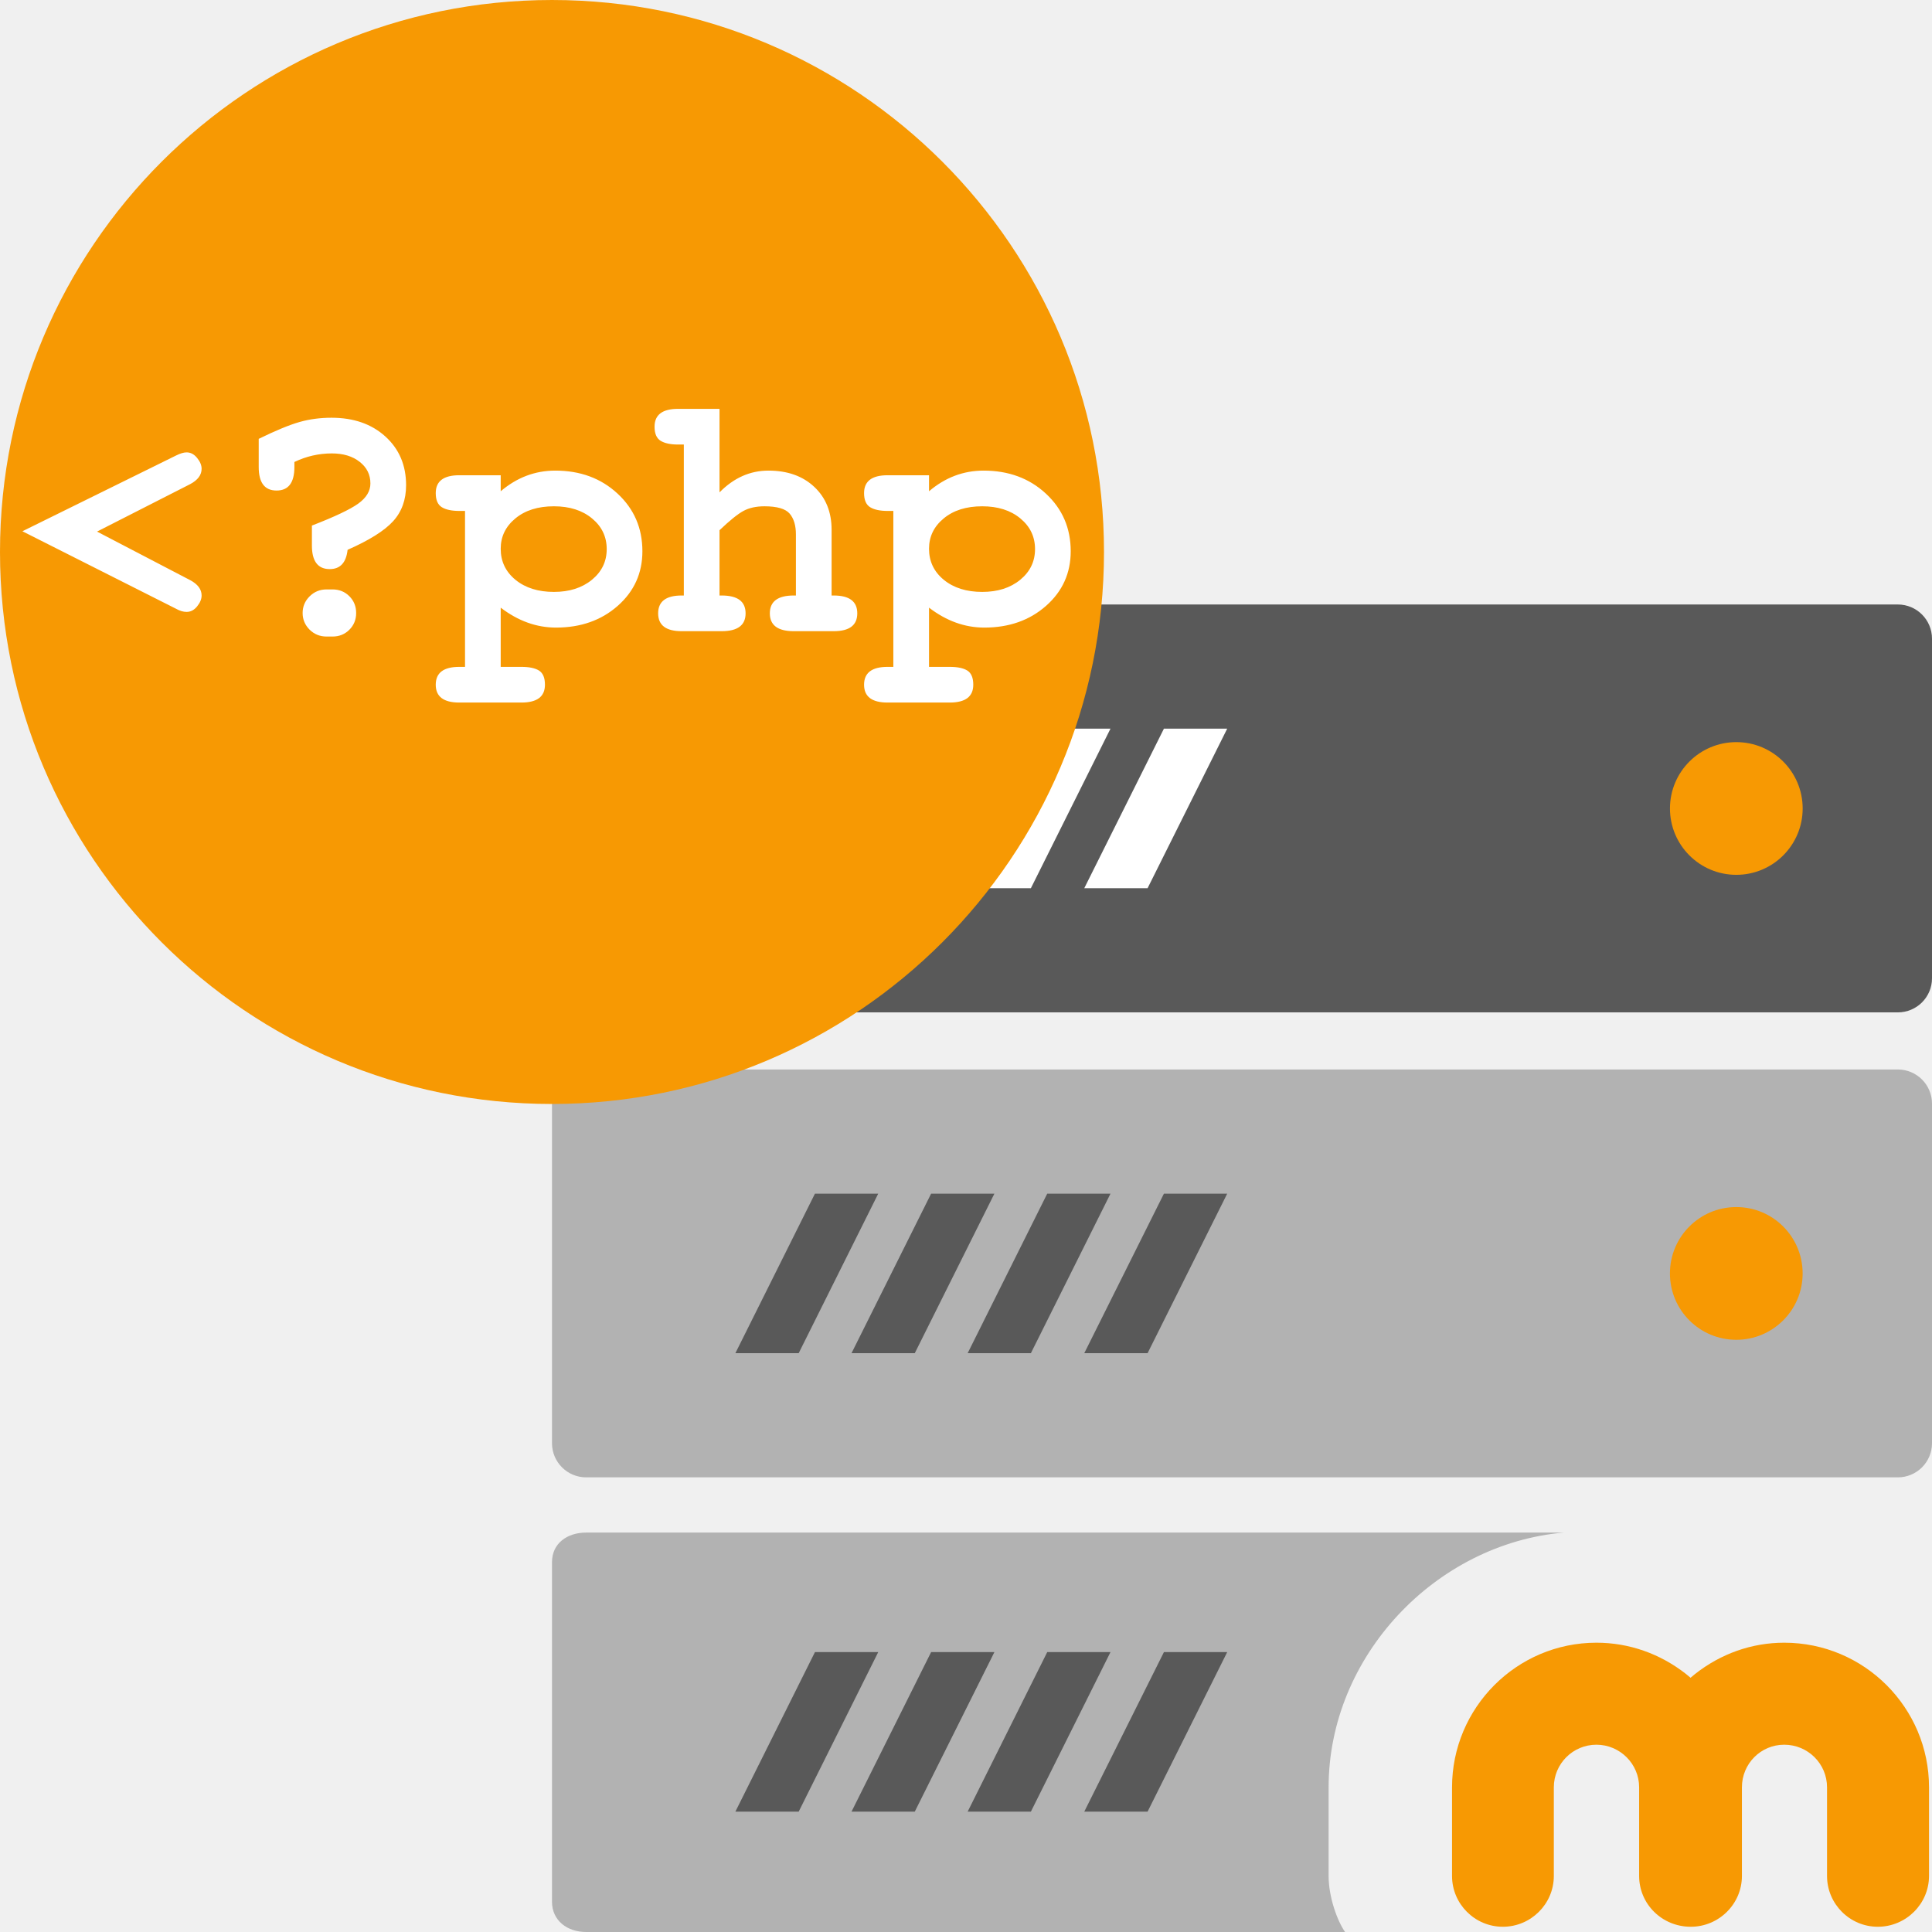
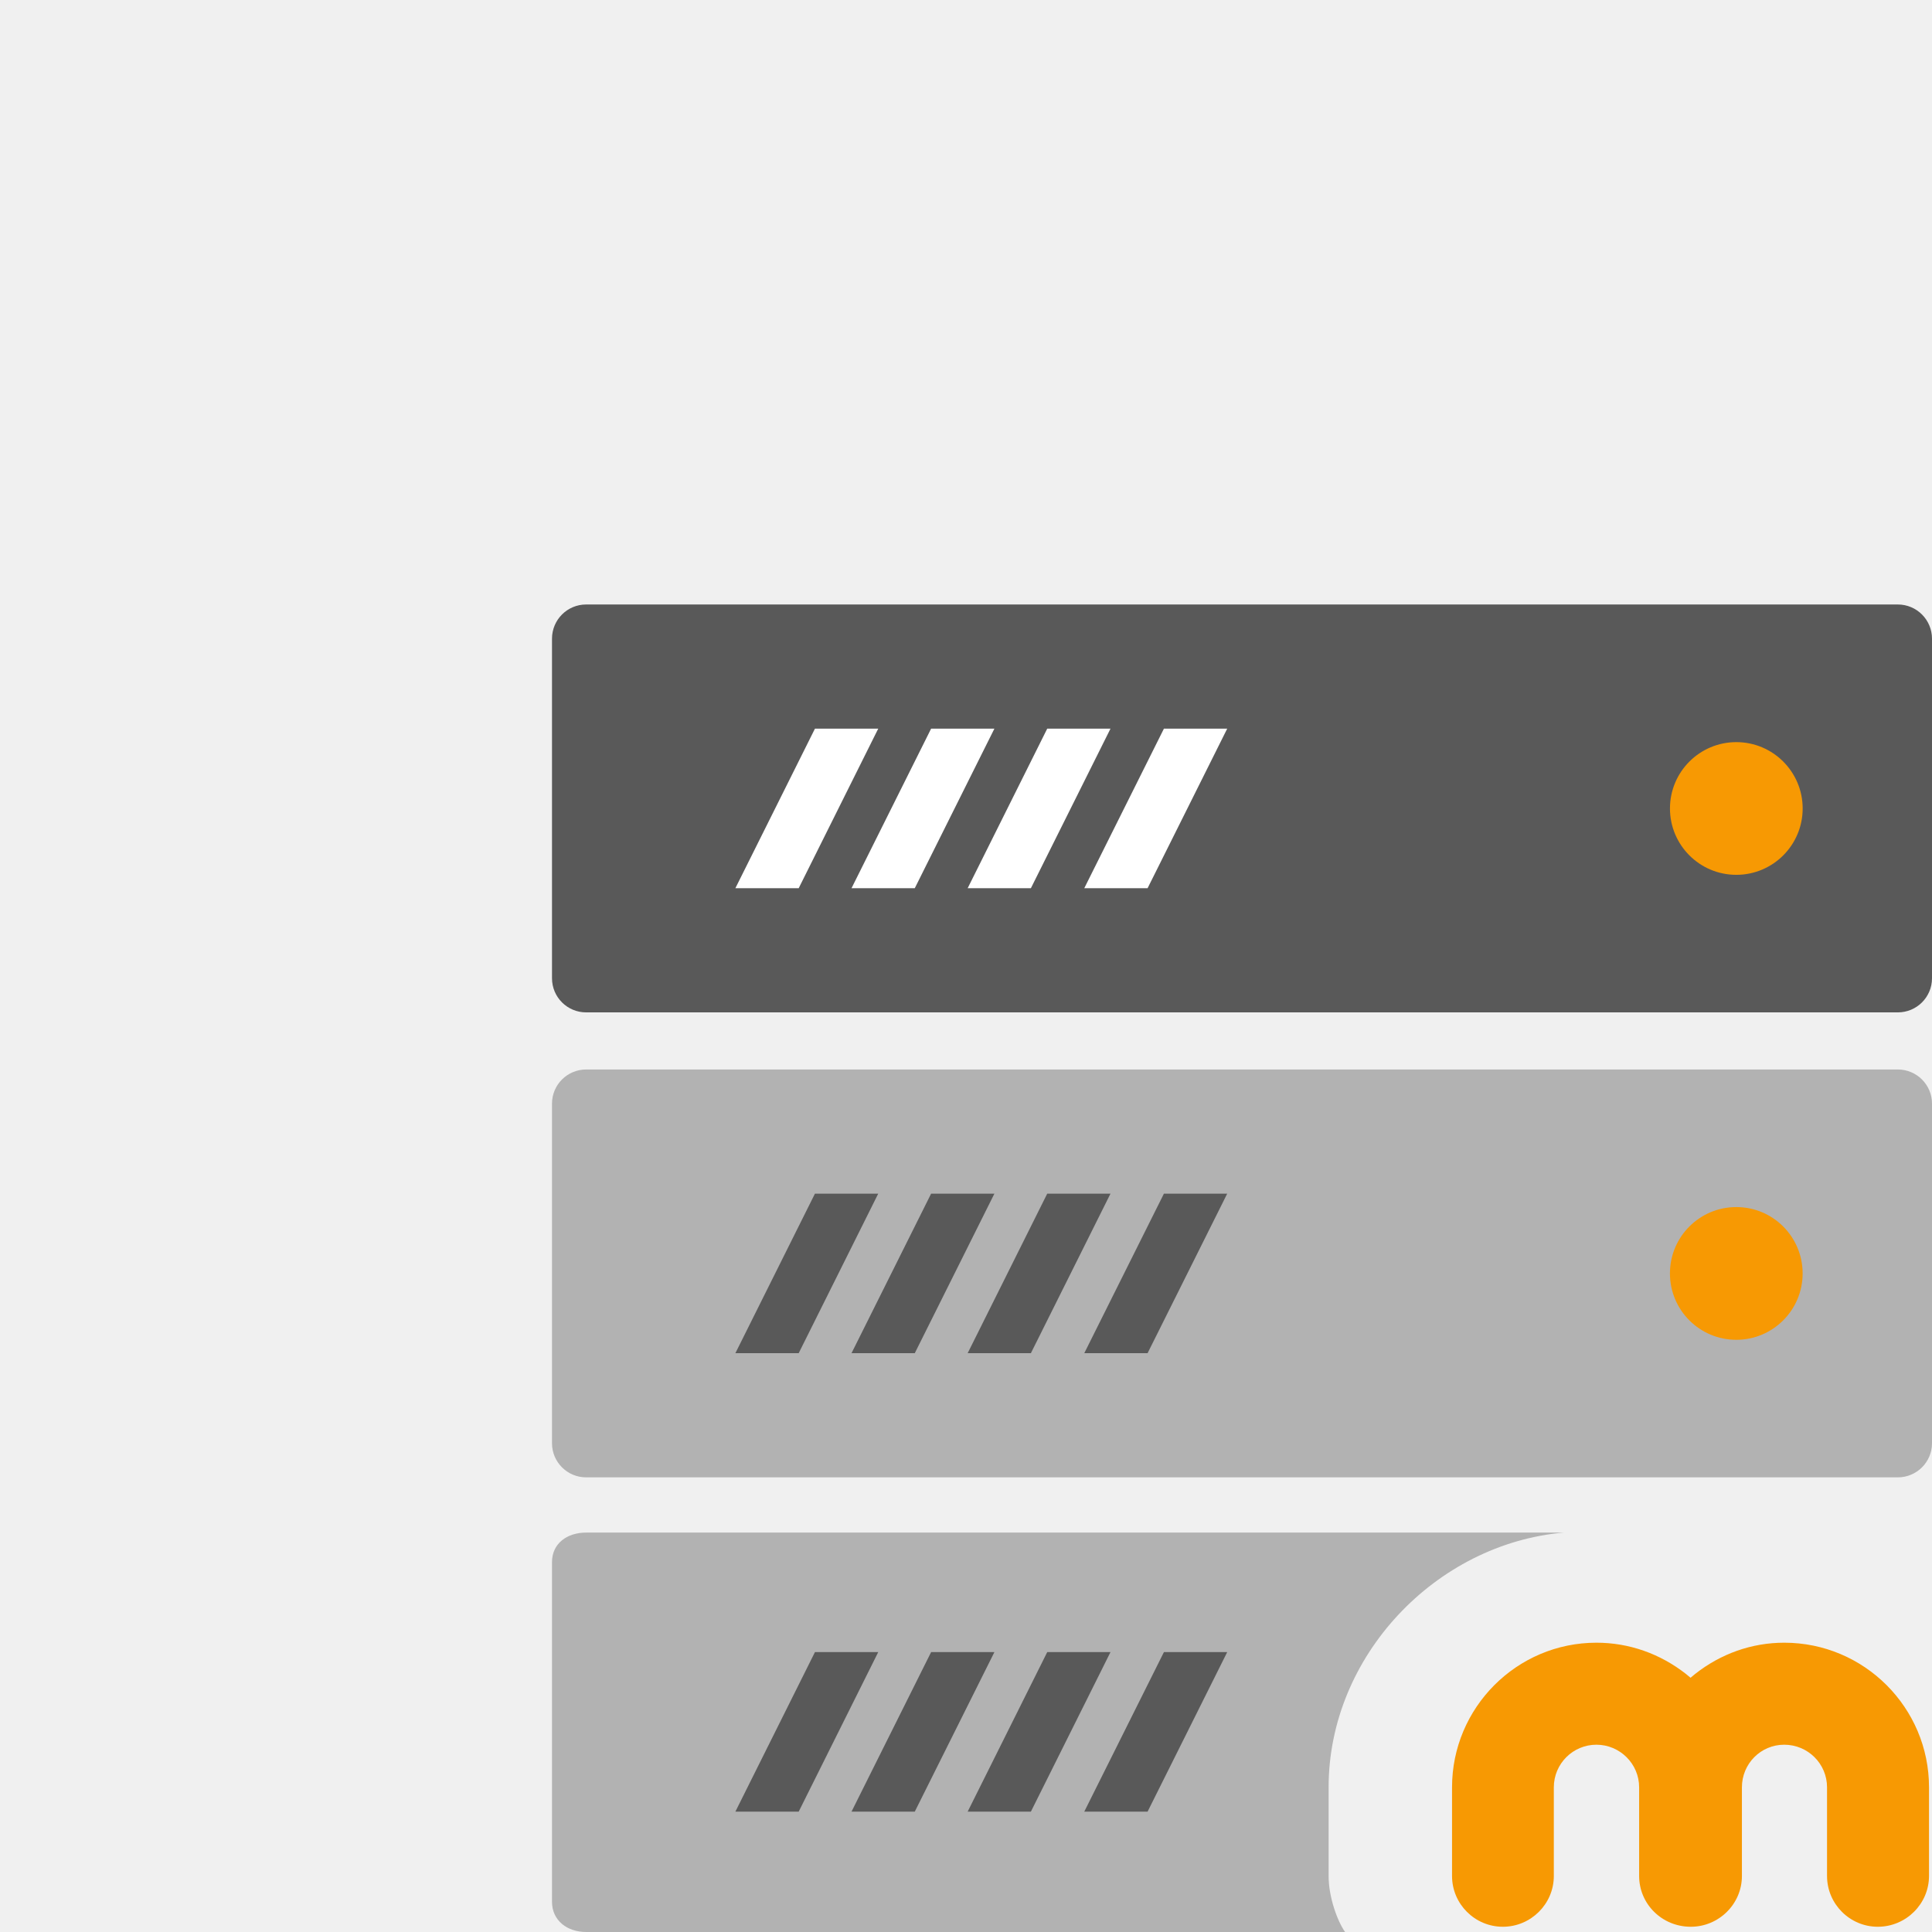
<svg xmlns="http://www.w3.org/2000/svg" width="512.0px" height="512.0px" viewBox="0 0 512.0 512.0" version="1.1" id="SVGRoot">
  <defs id="defs3995" />
  <g id="layer1">
-     <g transform="matrix(1.108468,0,0,1.108452,-29.06622,-27.81724)" id="g4704">
-       <g id="g3038" transform="matrix(6.598555,0,0,6.598555,26.22199,-4178.184)">
-         <path fill="#b2b2b2" d="m 48.138,704.971 v -3.212 c 0,-4.757 3.885,-8.827 8.521,-9.23 H 21.237 c -0.683,0 -1.237,0.388 -1.237,1.071 v 12.304 c 0,0.685 0.554,1.097 1.237,1.097 h 27.497 c -0.28,-0.401 -0.596,-1.264 -0.596,-2.03 z" id="path2988" />
-         <path fill="#595959" d="m 70,672.444 c 0,0.686 -0.555,1.237 -1.238,1.237 H 21.237 c -0.683,0 -1.237,-0.552 -1.237,-1.237 v -12.303 c 0,-0.686 0.554,-1.239 1.237,-1.239 h 47.525 c 0.683,0 1.238,0.554 1.238,1.239 z" id="path2990" />
-         <circle fill="#f79903" cx="62.91" cy="666.293" r="2.404" id="circle2992" />
-         <g id="g3004">
-           <polygon fill-rule="evenodd" clip-rule="evenodd" fill="#ffffff" points="37.943,663.401 40.235,663.401 37.351,669.182 35.06,669.182 " id="polygon2994" />
-           <g id="g3002">
-             <polygon fill-rule="evenodd" clip-rule="evenodd" fill="#ffffff" points="29.527,663.401 31.82,663.401 28.938,669.182 26.644,669.182 " id="polygon2996" />
-             <polygon fill-rule="evenodd" clip-rule="evenodd" fill="#ffffff" points="33.736,663.401 36.029,663.401 33.144,669.182 30.852,669.182 " id="polygon2998" />
-             <polygon fill-rule="evenodd" clip-rule="evenodd" fill="#ffffff" points="42.171,663.401 44.464,663.401 41.579,669.182 39.285,669.182 " id="polygon3000" />
-           </g>
-         </g>
-         <path fill="#b2b2b2" d="m 70,689.291 c 0,0.685 -0.555,1.237 -1.238,1.237 H 21.237 c -0.683,0 -1.237,-0.553 -1.237,-1.237 v -12.304 c 0,-0.684 0.554,-1.237 1.237,-1.237 h 47.525 c 0.683,0 1.238,0.554 1.238,1.237 z" id="path3006" />
-         <path fill="#f79903" d="m 65.313,683.141 c 0,1.326 -1.077,2.403 -2.404,2.403 -1.329,0 -2.404,-1.077 -2.404,-2.403 0,-1.331 1.075,-2.406 2.404,-2.406 1.327,-10e-4 2.404,1.075 2.404,2.406 z" id="path3008" />
-         <g id="g3020">
-           <polygon fill-rule="evenodd" clip-rule="evenodd" fill="#595959" points="37.943,680.249 40.235,680.249 37.351,686.029 35.06,686.029 " id="polygon3010" />
-           <g id="g3018">
-             <polygon fill-rule="evenodd" clip-rule="evenodd" fill="#595959" points="29.527,680.249 31.82,680.249 28.938,686.029 26.644,686.029 " id="polygon3012" />
-             <polygon fill-rule="evenodd" clip-rule="evenodd" fill="#595959" points="33.736,680.249 36.029,680.249 33.144,686.029 30.852,686.029 " id="polygon3014" />
-             <polygon fill-rule="evenodd" clip-rule="evenodd" fill="#595959" points="42.171,680.249 44.464,680.249 41.579,686.029 39.285,686.029 " id="polygon3016" />
-           </g>
-         </g>
-         <g id="g3032">
-           <polygon fill-rule="evenodd" clip-rule="evenodd" fill="#595959" points="37.943,696.86 40.235,696.86 37.351,702.64 35.06,702.64 " id="polygon3022" />
-           <g id="g3030">
-             <polygon fill-rule="evenodd" clip-rule="evenodd" fill="#595959" points="29.527,696.86 31.82,696.86 28.938,702.64 26.644,702.64 " id="polygon3024" />
-             <polygon fill-rule="evenodd" clip-rule="evenodd" fill="#595959" points="33.736,696.86 36.029,696.86 33.144,702.64 30.852,702.64 " id="polygon3026" />
-             <polygon fill-rule="evenodd" clip-rule="evenodd" fill="#595959" points="42.171,696.86 44.464,696.86 41.579,702.64 39.285,702.64 " id="polygon3028" />
-           </g>
-         </g>
-         <g id="g3036">
-           <path fill="#f79903" d="m 68.036,706.811 c -1.012,0 -1.839,-0.825 -1.839,-1.84 v -3.212 c 0,-0.855 -0.695,-1.544 -1.552,-1.544 -0.848,0 -1.532,0.688 -1.532,1.544 v 3.212 c 0,1.015 -0.835,1.84 -1.853,1.84 -1.044,0 -1.871,-0.825 -1.871,-1.84 v -3.212 c 0,-0.855 -0.7,-1.544 -1.548,-1.544 -0.849,0 -1.543,0.688 -1.543,1.544 v 3.212 c 0,1.015 -0.832,1.84 -1.847,1.84 -1.015,0 -1.841,-0.825 -1.841,-1.84 v -3.212 c 0,-2.886 2.343,-5.24 5.232,-5.24 1.181,0 2.306,0.398 3.242,1.131 l 0.168,0.139 0.167,-0.139 c 0.931,-0.732 2.049,-1.131 3.227,-1.131 2.898,0 5.246,2.354 5.246,5.24 v 3.212 c -0.002,1.014 -0.835,1.84 -1.856,1.84 z" id="path3034" />
+     <g id="g3038" transform="matrix(7.314286,0,0,7.314181,1.1487061e-5,-4659.133)">
+       <path fill="#b2b2b2" d="m 48.138,704.971 v -3.212 c 0,-4.757 3.885,-8.827 8.521,-9.23 H 21.237 c -0.683,0 -1.237,0.388 -1.237,1.071 v 12.304 c 0,0.685 0.554,1.097 1.237,1.097 h 27.497 c -0.28,-0.401 -0.596,-1.264 -0.596,-2.03 z" id="path2988" />
+       <path fill="#595959" d="m 70,672.444 c 0,0.686 -0.555,1.237 -1.238,1.237 H 21.237 c -0.683,0 -1.237,-0.552 -1.237,-1.237 v -12.303 c 0,-0.686 0.554,-1.239 1.237,-1.239 h 47.525 c 0.683,0 1.238,0.554 1.238,1.239 z" id="path2990" />
+       <circle fill="#f79903" cx="62.91" cy="666.293" r="2.404" id="circle2992" />
+       <g id="g3004">
+         <polygon fill-rule="evenodd" clip-rule="evenodd" fill="#ffffff" points="37.351,669.182 35.06,669.182 37.943,663.401 40.235,663.401 " id="polygon2994" />
+         <g id="g3002">
+           <polygon fill-rule="evenodd" clip-rule="evenodd" fill="#ffffff" points="28.938,669.182 26.644,669.182 29.527,663.401 31.82,663.401 " id="polygon2996" />
+           <polygon fill-rule="evenodd" clip-rule="evenodd" fill="#ffffff" points="33.144,669.182 30.852,669.182 33.736,663.401 36.029,663.401 " id="polygon2998" />
+           <polygon fill-rule="evenodd" clip-rule="evenodd" fill="#ffffff" points="41.579,669.182 39.285,669.182 42.171,663.401 44.464,663.401 " id="polygon3000" />
        </g>
      </g>
-       <circle fill="#f79903" cx="158.193" cy="157.067" r="131.971" id="circle3040" style="stroke-width:6.599" />
-       <text xml:space="preserve" style="font-style:normal;font-variant:normal;font-weight:bold;font-stretch:normal;font-size:85.333px;line-height:1.25;font-family:FreeMono;-inkscape-font-specification:'FreeMono Bold';letter-spacing:0px;word-spacing:0px;fill:#ffffff;fill-opacity:1;stroke:none" x="28" y="176" id="text4673">
-         <tspan id="tspan4671" x="28" y="176">&lt;?php</tspan>
-       </text>
+       <path fill="#b2b2b2" d="m 70,689.291 c 0,0.685 -0.555,1.237 -1.238,1.237 H 21.237 c -0.683,0 -1.237,-0.553 -1.237,-1.237 v -12.304 c 0,-0.684 0.554,-1.237 1.237,-1.237 h 47.525 c 0.683,0 1.238,0.554 1.238,1.237 z" id="path3006" />
+       <path fill="#f79903" d="m 65.313,683.141 c 0,1.326 -1.077,2.403 -2.404,2.403 -1.329,0 -2.404,-1.077 -2.404,-2.403 0,-1.331 1.075,-2.406 2.404,-2.406 1.327,-10e-4 2.404,1.075 2.404,2.406 z" id="path3008" />
+       <g id="g3020">
+         <polygon fill-rule="evenodd" clip-rule="evenodd" fill="#595959" points="37.351,686.029 35.06,686.029 37.943,680.249 40.235,680.249 " id="polygon3010" />
+         <g id="g3018">
+           <polygon fill-rule="evenodd" clip-rule="evenodd" fill="#595959" points="28.938,686.029 26.644,686.029 29.527,680.249 31.82,680.249 " id="polygon3012" />
+           <polygon fill-rule="evenodd" clip-rule="evenodd" fill="#595959" points="33.144,686.029 30.852,686.029 33.736,680.249 36.029,680.249 " id="polygon3014" />
+           <polygon fill-rule="evenodd" clip-rule="evenodd" fill="#595959" points="41.579,686.029 39.285,686.029 42.171,680.249 44.464,680.249 " id="polygon3016" />
+         </g>
+       </g>
+       <g id="g3032">
+         <polygon fill-rule="evenodd" clip-rule="evenodd" fill="#595959" points="37.351,702.64 35.06,702.64 37.943,696.86 40.235,696.86 " id="polygon3022" />
+         <g id="g3030">
+           <polygon fill-rule="evenodd" clip-rule="evenodd" fill="#595959" points="28.938,702.64 26.644,702.64 29.527,696.86 31.82,696.86 " id="polygon3024" />
+           <polygon fill-rule="evenodd" clip-rule="evenodd" fill="#595959" points="33.144,702.64 30.852,702.64 33.736,696.86 36.029,696.86 " id="polygon3026" />
+           <polygon fill-rule="evenodd" clip-rule="evenodd" fill="#595959" points="41.579,702.64 39.285,702.64 42.171,696.86 44.464,696.86 " id="polygon3028" />
+         </g>
+       </g>
+       <g id="g3036">
+         <path fill="#f79903" d="m 68.036,706.811 c -1.012,0 -1.839,-0.825 -1.839,-1.84 v -3.212 c 0,-0.855 -0.695,-1.544 -1.552,-1.544 -0.848,0 -1.532,0.688 -1.532,1.544 v 3.212 c 0,1.015 -0.835,1.84 -1.853,1.84 -1.044,0 -1.871,-0.825 -1.871,-1.84 v -3.212 c 0,-0.855 -0.7,-1.544 -1.548,-1.544 -0.849,0 -1.543,0.688 -1.543,1.544 v 3.212 c 0,1.015 -0.832,1.84 -1.847,1.84 -1.015,0 -1.841,-0.825 -1.841,-1.84 v -3.212 c 0,-2.886 2.343,-5.24 5.232,-5.24 1.181,0 2.306,0.398 3.242,1.131 l 0.168,0.139 0.167,-0.139 c 0.931,-0.732 2.049,-1.131 3.227,-1.131 2.898,0 5.246,2.354 5.246,5.24 v 3.212 c -0.002,1.014 -0.835,1.84 -1.856,1.84 z" id="path3034" />
+       </g>
    </g>
  </g>
</svg>
